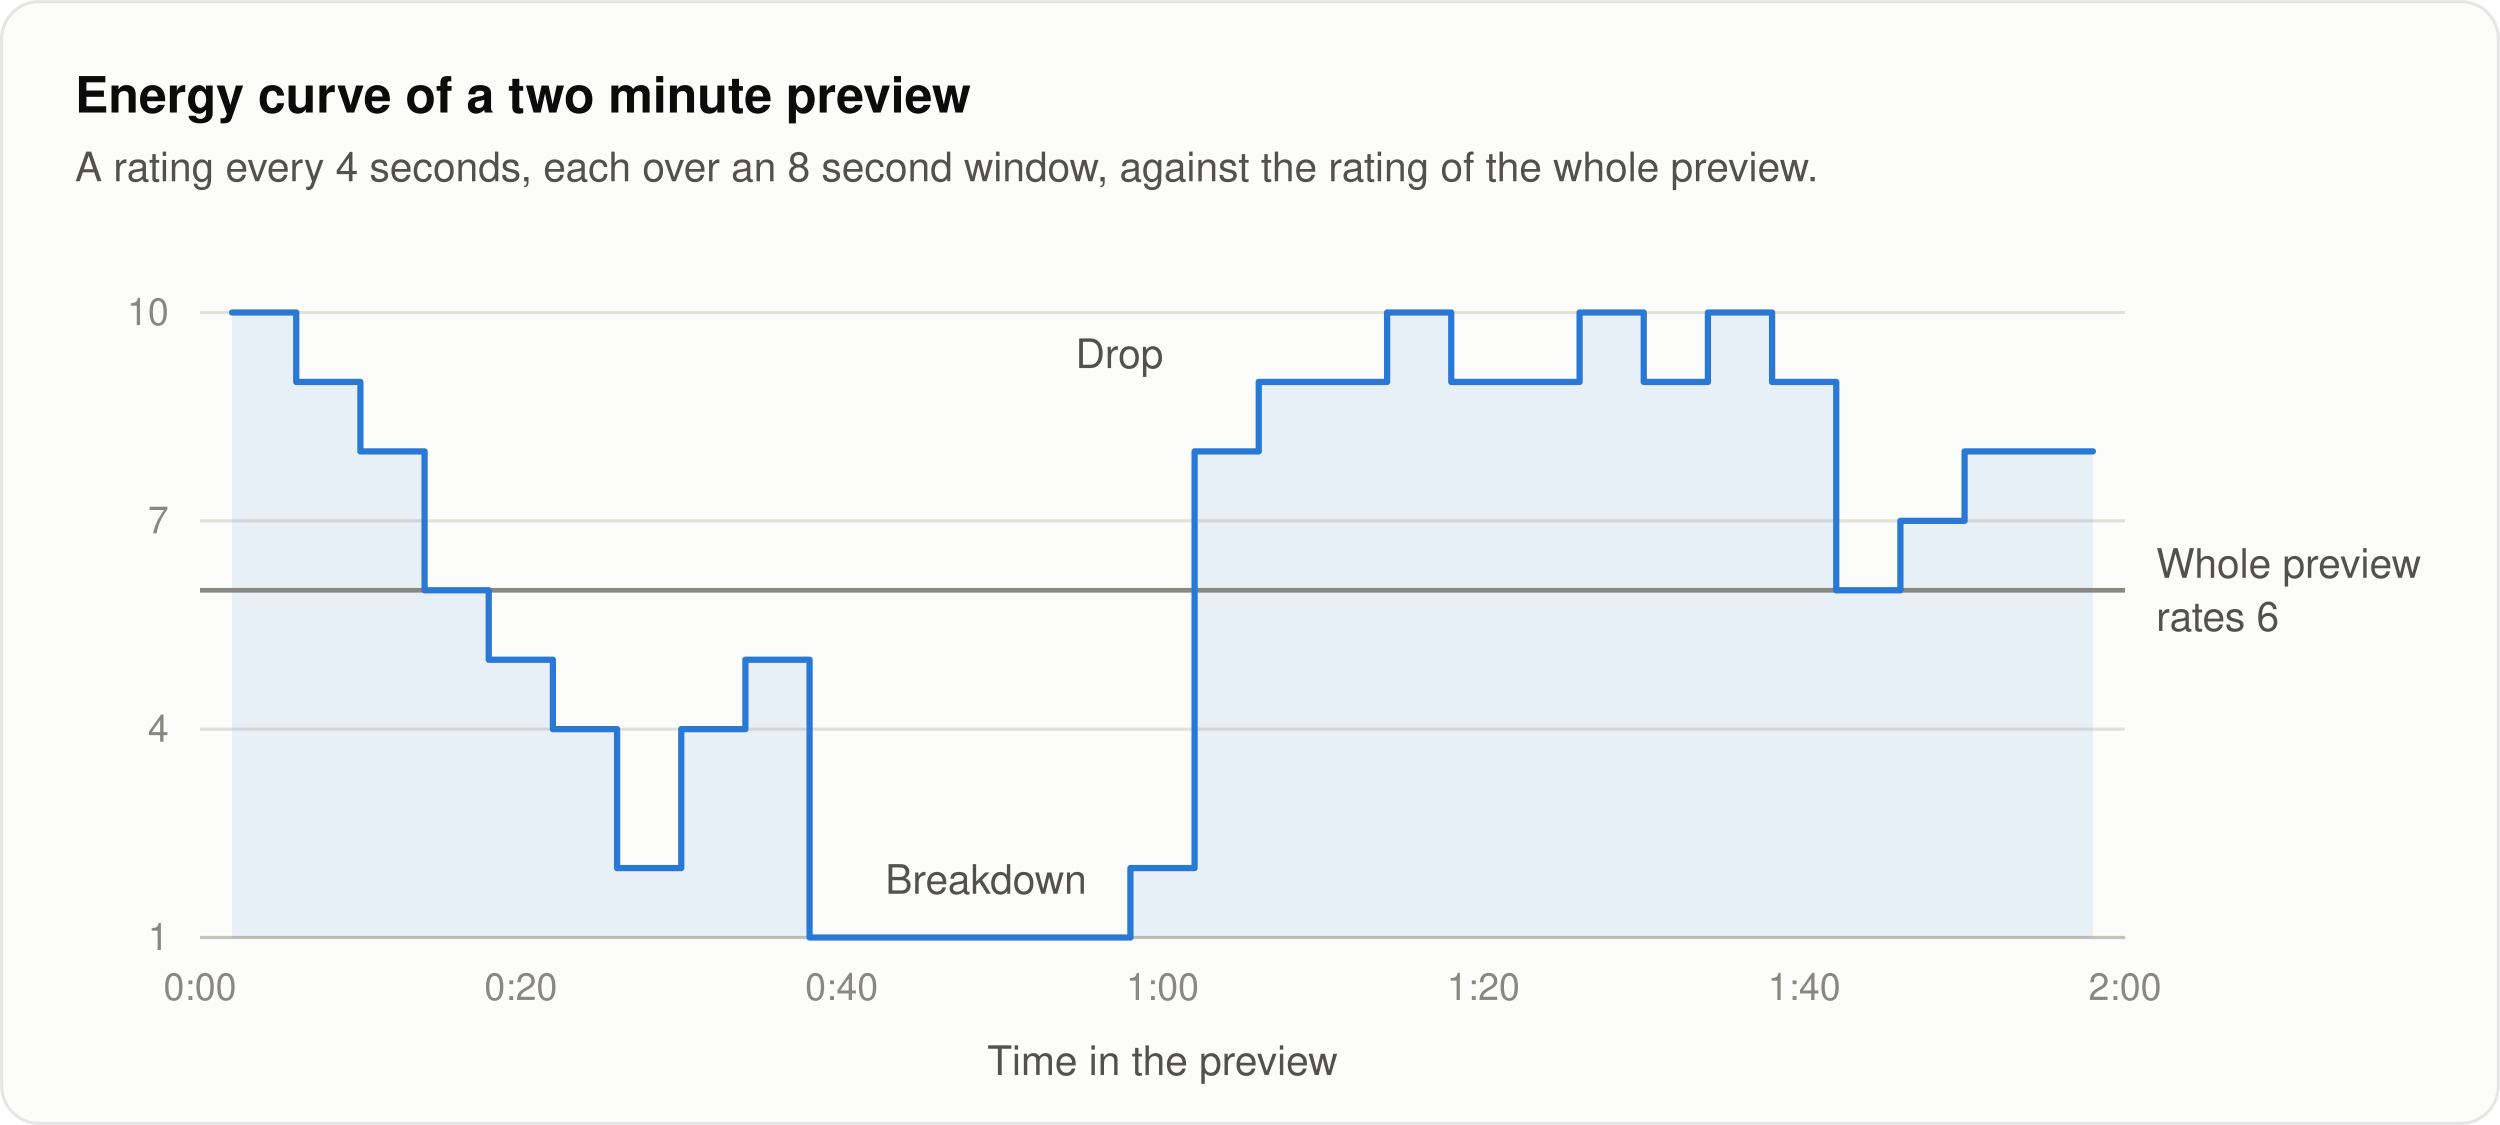
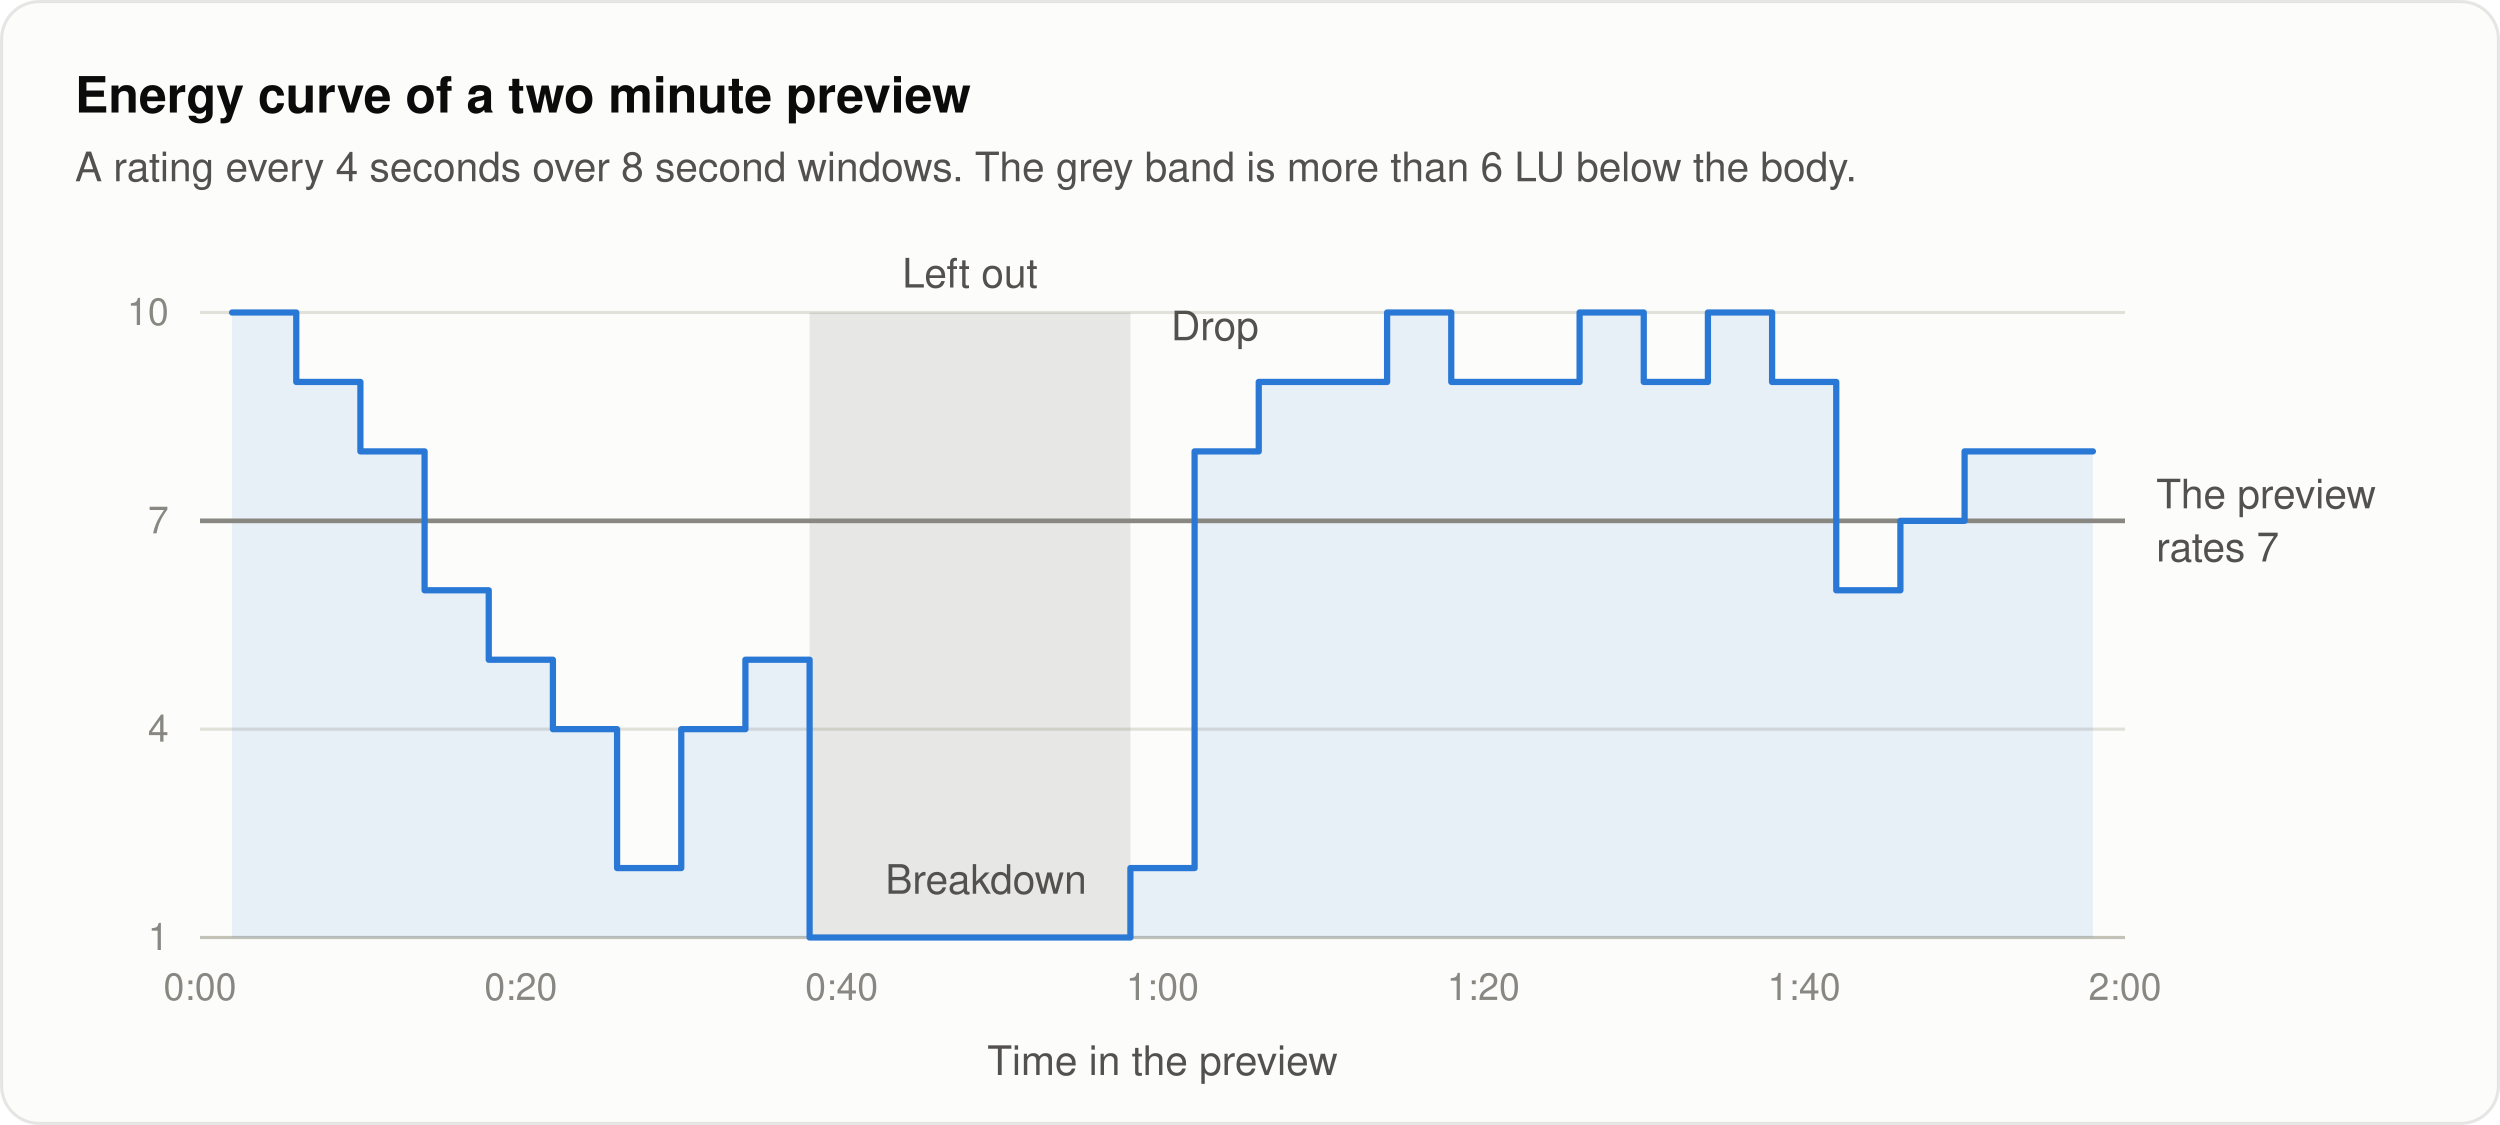
<svg xmlns="http://www.w3.org/2000/svg" width="800" height="360" viewBox="0 0 800 360" role="img" aria-labelledby="chart-title chart-desc" font-family="system-ui, -apple-system, &quot;Segoe UI&quot;, Helvetica, Arial, sans-serif">
  <style>
.surface { fill: #fcfcfb; stroke: rgba(11,11,11,0.10); }
.title { fill: #0b0b0b; font-size: 16px; font-weight: 600; }
.subtitle { fill: #52514e; font-size: 13px; }
.label { fill: #52514e; font-size: 13px; }
.value { fill: #0b0b0b; font-size: 13px; font-weight: 600; }
.tick { fill: #898781; font-size: 12px; font-variant-numeric: tabular-nums; }
.grid { stroke: #e1e0d9; stroke-width: 1; fill: none; }
.axis { stroke: #c3c2b7; stroke-width: 1; fill: none; }
.reference { stroke: #898781; stroke-width: 1.5; fill: none; }
.series-line { stroke: #2a78d6; stroke-width: 2; fill: none; stroke-linejoin: round; stroke-linecap: round; }
.series-fill { fill: #2a78d6; }
.series-wash { fill: #2a78d6; fill-opacity: 0.10; }
.muted-fill { fill: #898781; }
.ring { stroke: #fcfcfb; stroke-width: 2; }
@media (prefers-color-scheme: dark) {
  .surface { fill: #1a1a19; stroke: rgba(255,255,255,0.10); }
  .title, .value { fill: #f0efec; }
  .subtitle, .label { fill: #c3c2b7; }
  .grid { stroke: #2c2c2a; }
  .axis { stroke: #383835; }
  .series-line { stroke: #3987e5; }
  .series-fill, .series-wash { fill: #3987e5; }
  .muted-fill { fill: #898781; }
  .ring { stroke: #1a1a19; }
}
</style>
  <rect x="0.5" y="0.5" width="799" height="359" rx="12" class="surface" />
  <text x="24" y="36" class="title" text-anchor="start">Energy curve of a two minute preview</text>
-   <text x="24" y="58" class="subtitle" text-anchor="start">A rating every 4 seconds, each over an 8 second window, against the rating of the whole preview.</text>
+   <text x="24" y="58" class="subtitle" text-anchor="start">A rating every 4 seconds over 8 second windows. The grey band is more than 6 LU below the body.</text>
  <line x1="64" y1="300" x2="680" y2="300" class="grid" />
  <text x="54" y="304" class="tick" text-anchor="end">1</text>
  <line x1="64" y1="233.33" x2="680" y2="233.33" class="grid" />
  <text x="54" y="237.33" class="tick" text-anchor="end">4</text>
  <line x1="64" y1="166.67" x2="680" y2="166.67" class="grid" />
  <text x="54" y="170.67" class="tick" text-anchor="end">7</text>
  <line x1="64" y1="100" x2="680" y2="100" class="grid" />
  <text x="54" y="104" class="tick" text-anchor="end">10</text>
  <line x1="64" y1="300" x2="680" y2="300" class="axis" />
  <text x="64" y="320" class="tick" text-anchor="middle">0:00</text>
  <text x="166.67" y="320" class="tick" text-anchor="middle">0:20</text>
  <text x="269.33" y="320" class="tick" text-anchor="middle">0:40</text>
  <text x="372" y="320" class="tick" text-anchor="middle">1:00</text>
  <text x="474.67" y="320" class="tick" text-anchor="middle">1:20</text>
  <text x="577.33" y="320" class="tick" text-anchor="middle">1:40</text>
  <text x="680" y="320" class="tick" text-anchor="middle">2:00</text>
  <text x="372" y="344" class="label" text-anchor="middle">Time in the preview</text>
  <polygon points="74.27,300 74.27,100 94.8,100 94.8,122.22 115.33,122.22 115.33,144.44 135.87,144.44 135.87,188.89 156.4,188.89 156.4,211.11 176.93,211.11 176.93,233.33 197.47,233.33 197.47,277.78 218,277.78 218,233.33 238.53,233.33 238.53,211.11 259.07,211.11 259.07,300 279.6,300 279.6,300 300.13,300 300.13,300 320.67,300 320.67,300 341.2,300 341.2,300 361.73,300 361.73,277.78 382.27,277.78 382.27,144.44 402.8,144.44 402.8,122.22 423.33,122.22 423.33,122.22 443.87,122.22 443.87,100 464.4,100 464.4,122.22 484.93,122.22 484.93,122.22 505.47,122.22 505.47,100 526,100 526,122.22 546.53,122.22 546.53,100 567.07,100 567.07,122.22 587.6,122.22 587.6,188.89 608.13,188.89 608.13,166.67 628.67,166.67 628.67,144.44 649.2,144.44 649.2,144.44 669.73,144.44 669.73,300" class="series-wash" />
-   <line x1="64" y1="188.89" x2="680" y2="188.89" class="reference" />
+   <rect x="259.07" y="100" width="102.67" height="200" class="muted-fill" fill-opacity="0.18" />
+   <text x="310.4" y="92" class="label" text-anchor="middle">Left out</text>
+   <line x1="64" y1="166.67" x2="680" y2="166.67" class="reference" />
  <polyline points="74.27,100 94.8,100 94.8,122.22 115.33,122.22 115.33,144.44 135.87,144.44 135.87,188.89 156.4,188.89 156.4,211.11 176.93,211.11 176.93,233.33 197.47,233.33 197.47,277.78 218,277.78 218,233.33 238.53,233.33 238.53,211.11 259.07,211.11 259.07,300 279.6,300 279.6,300 300.13,300 300.13,300 320.67,300 320.67,300 341.2,300 341.2,300 361.73,300 361.73,277.78 382.27,277.78 382.27,144.44 402.8,144.44 402.8,122.22 423.33,122.22 423.33,122.22 443.87,122.22 443.87,100 464.4,100 464.4,122.22 484.93,122.22 484.93,122.22 505.47,122.22 505.47,100 526,100 526,122.22 546.53,122.22 546.53,100 567.07,100 567.07,122.22 587.6,122.22 587.6,188.89 608.13,188.89 608.13,166.67 628.67,166.67 628.67,144.44 649.2,144.44 649.2,144.44 669.73,144.44" class="series-line" />
-   <text x="690" y="184.89" class="label" text-anchor="start">Whole preview</text>
-   <text x="690" y="201.89" class="label" text-anchor="start">rates 6</text>
+   <text x="690" y="162.67" class="label" text-anchor="start">The preview</text>
+   <text x="690" y="179.67" class="label" text-anchor="start">rates 7</text>
  <text x="315.53" y="286" class="label" text-anchor="middle">Breakdown</text>
-   <text x="372.27" y="117.78" class="label" text-anchor="end">Drop</text>
+   <text x="402.8" y="108.89" class="label" text-anchor="end">Drop</text>
</svg>
